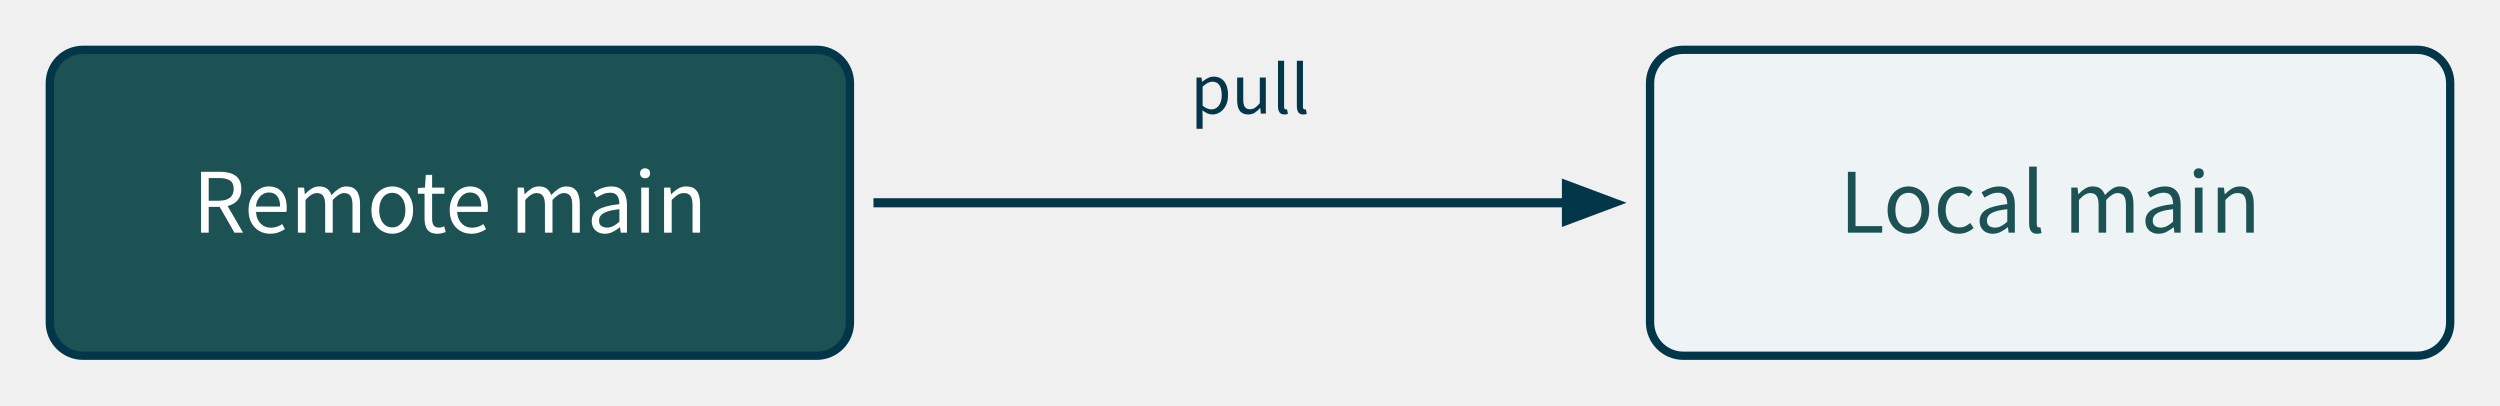
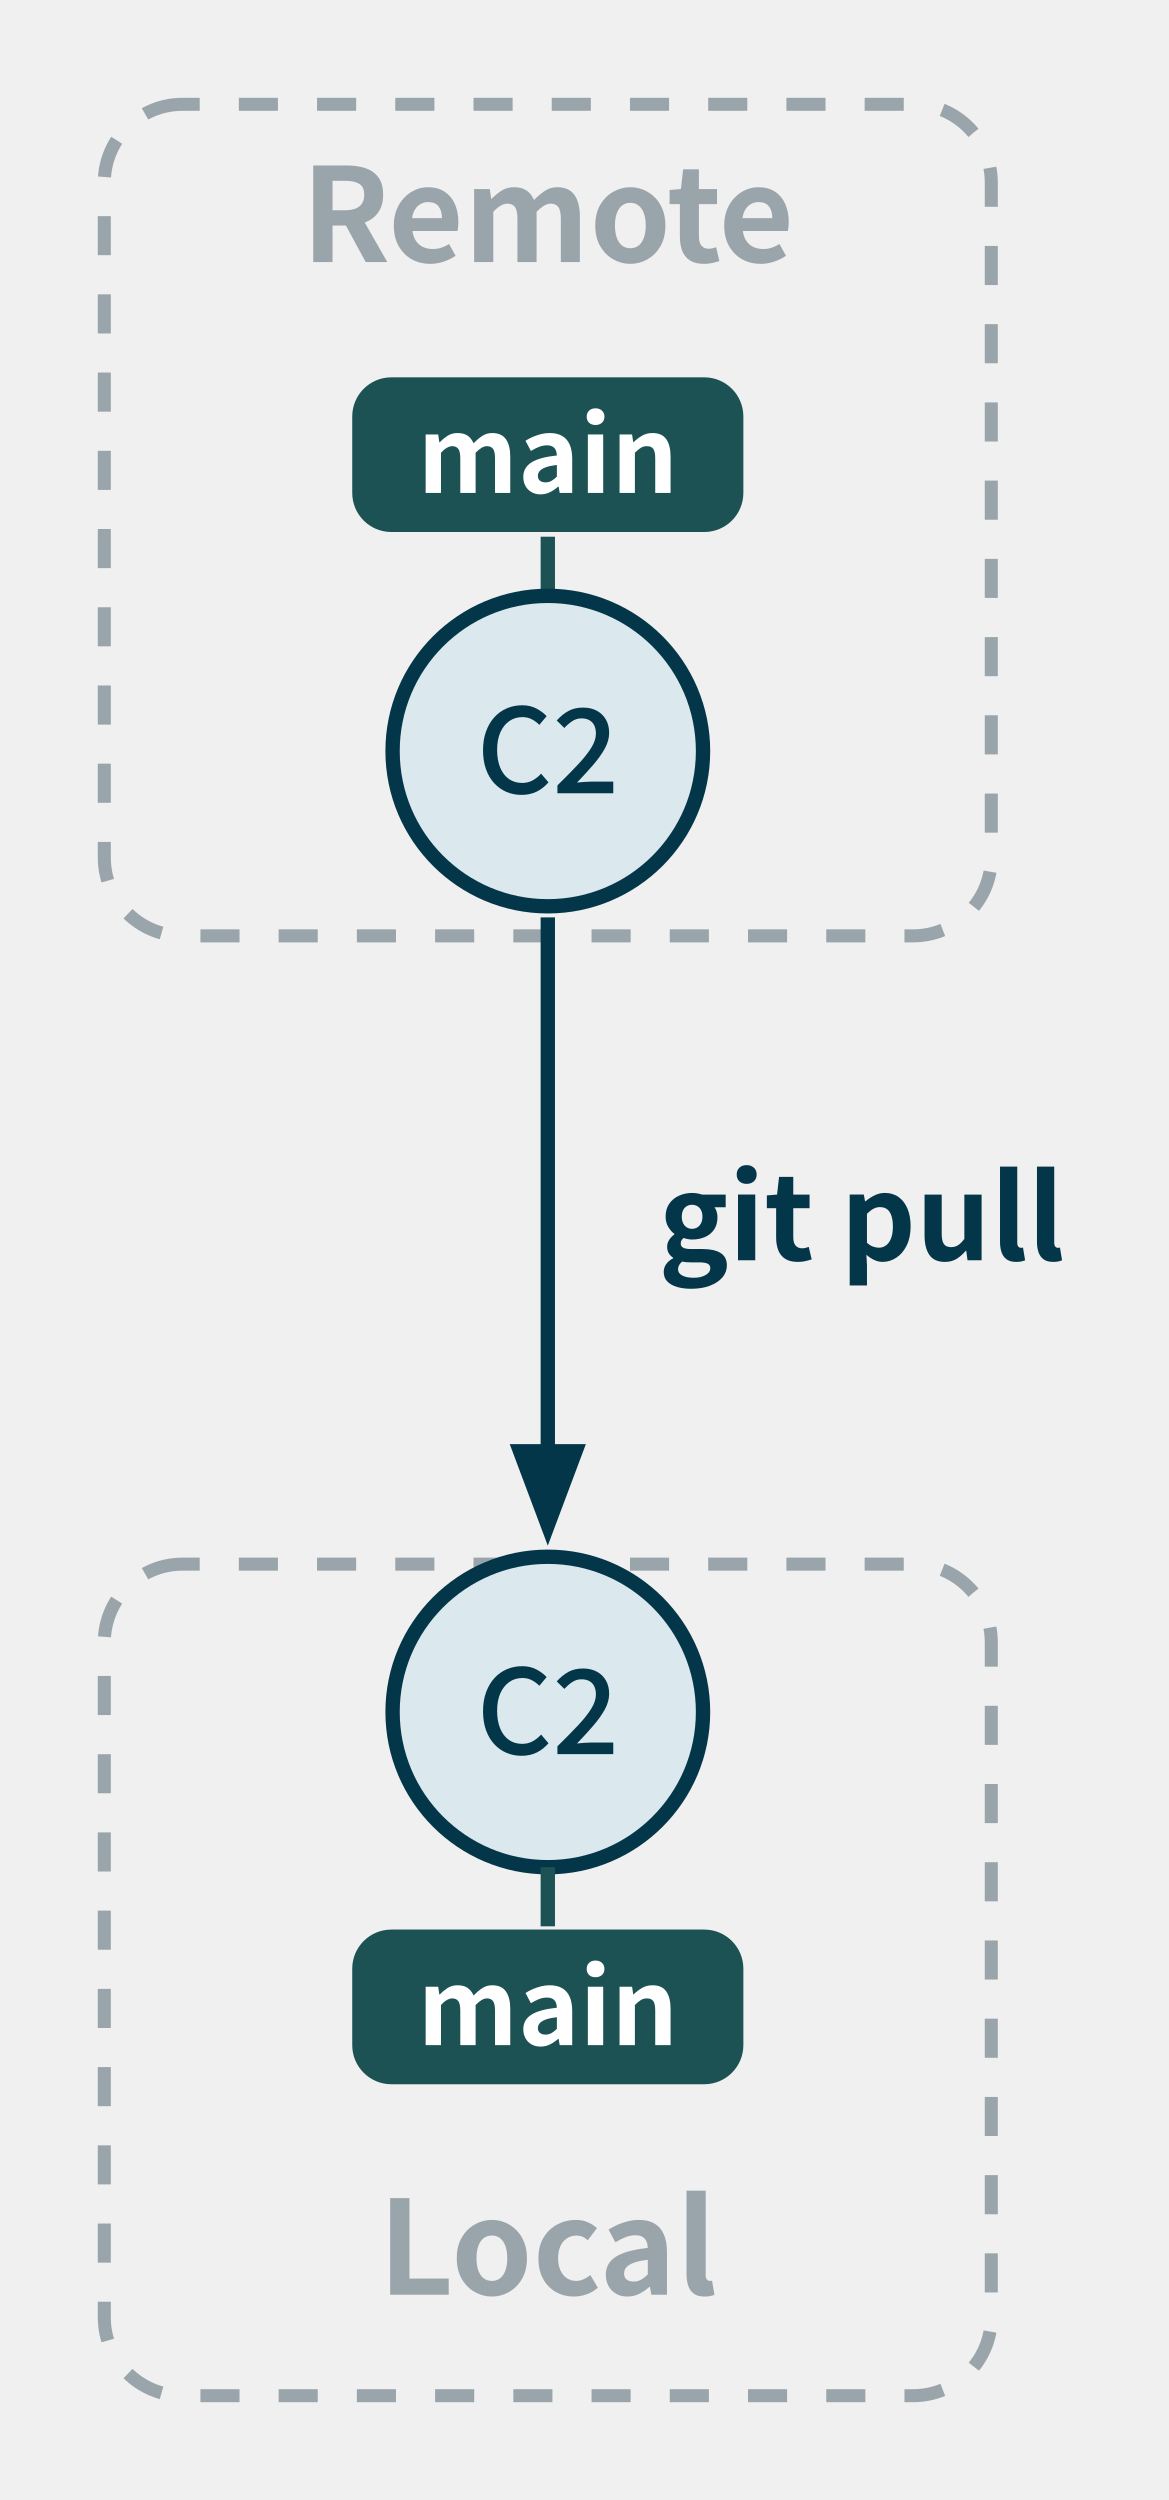
- <svg xmlns="http://www.w3.org/2000/svg" xmlns:xlink="http://www.w3.org/1999/xlink" class="typst-doc" viewBox="0 0 301.134 48.85" width="301.134pt" height="48.85pt">
+ <svg xmlns="http://www.w3.org/2000/svg" xmlns:xlink="http://www.w3.org/1999/xlink" class="typst-doc" viewBox="0 0 89.66 191.748" width="89.66pt" height="191.748pt">
  <g>
-     <g class="typst-group" transform="matrix(1 0 0 1 6 6)">
+     <g class="typst-group" transform="matrix(1 0 0 1 8 8)">
      <g>
-         <path class="typst-shape" fill="#1c5253" fill-rule="nonzero" stroke="#04364a" stroke-width="1" stroke-linecap="butt" stroke-linejoin="miter" stroke-miterlimit="4" d="M 0 0m 4 0 c -2.207 0 -4 1.793 -4 4 v 28.85 c 0 2.207 1.793 4 4 4 h 88.378 c 2.207 0 4 -1.793 4 -4 v -28.85 c 0 -2.207 -1.793 -4 -4 -4 h -88.378 Z " />
-         <path class="typst-shape" fill="none" transform="matrix(1 0 0 1 17.20898 14.6952)" d="M 0 0h 61.96 v 7.46 h -61.96 v -7.46 Z " />
+         <path class="typst-shape" fill="none" stroke="#9aa5ab" stroke-width="1" stroke-linecap="butt" stroke-linejoin="miter" stroke-miterlimit="4" stroke-dashoffset="0" stroke-dasharray="3 3" d="M 0 0m 6 0 c -3.311 0 -6 2.689 -6 6 v 51.78 c 0 3.311 2.689 6 6 6 h 56.031 c 3.311 0 6 -2.689 6 -6 v -51.78 c 0 -3.311 -2.689 -6 -6 -6 h -56.031 Z " />
+         <path class="typst-shape" fill="none" transform="matrix(1 0 0 1 15.11575 4.768937)" d="M 0 0h 37.8 v 7.47 h -37.8 v -7.47 Z " />
        <g class="typst-group">
          <g>
-             <g class="typst-group" transform="matrix(1 0 0 1 17.20898 14.6952)">
+             <g class="typst-group" transform="matrix(1 0 0 1 15.11575 4.768937)">
              <g>
                <g class="typst-text" transform="matrix(1 0 0 -1 0 7.33)">
-                   <use xlink:href="#g6B9ADB3F9966A6ADBCB8A081E1AFBE6F" x="0" y="0" fill="#ffffff" fill-rule="nonzero" />
-                   <use xlink:href="#g4A55211B581EA73EB1024B90FE68979A" x="6.21" y="0" fill="#ffffff" fill-rule="nonzero" />
-                   <use xlink:href="#g73B47D1DBAB0784B63FB6664DF3E5D3B" x="11.75" y="0" fill="#ffffff" fill-rule="nonzero" />
-                   <use xlink:href="#gA3F4A2690C00D1F4AD72FA5BB8F4E963" x="21.01" y="0" fill="#ffffff" fill-rule="nonzero" />
-                   <use xlink:href="#g45B024D99F593BF22141524CDEDA7FF8" x="26.85" y="0" fill="#ffffff" fill-rule="nonzero" />
-                   <use xlink:href="#g4A55211B581EA73EB1024B90FE68979A" x="30.44" y="0" fill="#ffffff" fill-rule="nonzero" />
-                   <use xlink:href="#g73B47D1DBAB0784B63FB6664DF3E5D3B" x="38.22" y="0" fill="#ffffff" fill-rule="nonzero" />
-                   <use xlink:href="#g12214B0696DFDCC8A5182ED1C36803D2" x="47.48" y="0" fill="#ffffff" fill-rule="nonzero" />
-                   <use xlink:href="#g7D22962B46E364F8C14E43751F5E70E2" x="53.11" y="0" fill="#ffffff" fill-rule="nonzero" />
-                   <use xlink:href="#g23EF776E52B984980C087DECD7CB89E1" x="55.86" y="0" fill="#ffffff" fill-rule="nonzero" />
+                   <use xlink:href="#g1844C29A48E739936C0A17A015D9ACFC" x="0" y="0" fill="#9aa5ab" fill-rule="nonzero" />
+                   <use xlink:href="#gF2AEB3B54EF8BF4D95334EDC7881914C" x="6.65" y="0" fill="#9aa5ab" fill-rule="nonzero" />
+                   <use xlink:href="#gA060F6716F5A860B0D1A10D70D6BFE7E" x="12.46" y="0" fill="#9aa5ab" fill-rule="nonzero" />
+                   <use xlink:href="#g94CE2D33F45C01B24381277F64D1FEE" x="22.1" y="0" fill="#9aa5ab" fill-rule="nonzero" />
+                   <use xlink:href="#gEB8770C1F09E8329A9821111CC457A00" x="28.03" y="0" fill="#9aa5ab" fill-rule="nonzero" />
+                   <use xlink:href="#gF2AEB3B54EF8BF4D95334EDC7881914C" x="31.99" y="0" fill="#9aa5ab" fill-rule="nonzero" />
                </g>
              </g>
            </g>
          </g>
        </g>
-         <path class="typst-shape" fill="#eef3f5" fill-rule="nonzero" stroke="#04364a" stroke-width="1" stroke-linecap="butt" stroke-linejoin="miter" stroke-miterlimit="4" transform="matrix(1 0 0 1 192.7559 0)" d="M 0 0m 4 0 c -2.207 0 -4 1.793 -4 4 v 28.85 c 0 2.207 1.793 4 4 4 h 88.378 c 2.207 0 4 -1.793 4 -4 v -28.85 c 0 -2.207 -1.793 -4 -4 -4 h -88.378 Z " />
-         <path class="typst-shape" fill="none" transform="matrix(1 0 0 1 215.5749 14.6952)" d="M 0 0h 50.74 v 7.46 h -50.74 v -7.46 Z " />
+         <path class="typst-shape" fill="none" stroke="#1c5253" stroke-width="1.1" stroke-linecap="butt" stroke-linejoin="miter" stroke-miterlimit="4" transform="matrix(1 0 0 1 34.01575 33.16535)" d="M 0 0m 0 4.535 v -4.535 " />
+         <path class="typst-shape" fill="none" transform="matrix(1 0 0 1 19.01575 20.94113)" d="M 0 0h 30 v 11.976 h -30 v -11.976 Z " />
        <g class="typst-group">
          <g>
-             <g class="typst-group" transform="matrix(1 0 0 1 215.5749 14.6952)">
+             <g class="typst-group" transform="matrix(1 0 0 1 19.01575 20.94113)">
              <g>
-                 <g class="typst-text" transform="matrix(1 0 0 -1 0 7.33)">
-                   <use xlink:href="#gAE21FBFAB067805669D51C1796E3DC15" x="0" y="0" fill="#1c5253" fill-rule="nonzero" />
-                   <use xlink:href="#gA3F4A2690C00D1F4AD72FA5BB8F4E963" x="5.27" y="0" fill="#1c5253" fill-rule="nonzero" />
-                   <use xlink:href="#g8ABAA57299B811378868B8A41B2CEFBD" x="11.33" y="0" fill="#1c5253" fill-rule="nonzero" />
-                   <use xlink:href="#g12214B0696DFDCC8A5182ED1C36803D2" x="16.29" y="0" fill="#1c5253" fill-rule="nonzero" />
-                   <use xlink:href="#g78D8DC7A3F325108BBD0C7F11065957B" x="21.92" y="0" fill="#1c5253" fill-rule="nonzero" />
-                   <use xlink:href="#g73B47D1DBAB0784B63FB6664DF3E5D3B" x="27" y="0" fill="#1c5253" fill-rule="nonzero" />
-                   <use xlink:href="#g12214B0696DFDCC8A5182ED1C36803D2" x="36.26" y="0" fill="#1c5253" fill-rule="nonzero" />
-                   <use xlink:href="#g7D22962B46E364F8C14E43751F5E70E2" x="41.89" y="0" fill="#1c5253" fill-rule="nonzero" />
-                   <use xlink:href="#g23EF776E52B984980C087DECD7CB89E1" x="44.64" y="0" fill="#1c5253" fill-rule="nonzero" />
+                 <g class="typst-group">
+                   <g>
+                     <path class="typst-shape" fill="#1c5253" fill-rule="nonzero" d="M 0 0m 0 3 c 0 -1.657 1.343 -3 3 -3 h 24 c 1.657 0 3 1.343 3 3 v 5.864 c 0 1.657 -1.343 3 -3 3 h -24 c -1.657 0 -3 -1.343 -3 -3 Z " />
+                     <g class="typst-text" transform="matrix(1 0 0 -1 5 8.864)">
+                       <use xlink:href="#g7262D785EEC1E4E65635E43A24BCDA6C" x="0" y="0" fill="#ffffff" fill-rule="nonzero" />
+                       <use xlink:href="#g7B7C922EBE2B03DDAA9FED30513B4C3C" x="7.712" y="0" fill="#ffffff" fill-rule="nonzero" />
+                       <use xlink:href="#gA2D7119786468C0042BED0BD0323253B" x="12.44" y="0" fill="#ffffff" fill-rule="nonzero" />
+                       <use xlink:href="#gCAA54E0B72EB81F41EF5B4F120242602" x="14.872" y="0" fill="#ffffff" fill-rule="nonzero" />
+                     </g>
+                   </g>
                </g>
              </g>
            </g>
          </g>
        </g>
-         <path class="typst-shape" fill="none" stroke="#04364a" stroke-width="1.1" stroke-linecap="butt" stroke-linejoin="miter" stroke-miterlimit="4" transform="matrix(1 0 0 1 99.2126 18.4252)" d="M 0 0h 83.473 " />
-         <path class="typst-shape" fill="#04364a" fill-rule="nonzero" stroke="#04364a" stroke-width="1.1" stroke-linecap="butt" stroke-linejoin="miter" stroke-miterlimit="4" transform="matrix(1 0 0 1 182.6856 16.29921)" d="M 0 0m 5.669 2.126 l -5.669 2.126 v -4.252 l 5.669 2.126 Z " />
-         <path class="typst-shape" fill="none" transform="matrix(1 0 0 1 137.3869 1.821291)" d="M 0 0h 14.36 v 7.696 h -14.36 v -7.696 Z " />
+         <path class="typst-shape" fill="#dbe9ee" fill-rule="nonzero" stroke="#04364a" stroke-width="1.1" stroke-linecap="butt" stroke-linejoin="miter" stroke-miterlimit="4" transform="matrix(1 0 0 1 22.11024 37.70079)" d="M 0 0m 11.906 0 c -6.569 0 -11.906 5.336 -11.906 11.906 c 0 6.569 5.336 11.906 11.906 11.906 c 6.569 0 11.906 -5.336 11.906 -11.906 c 0 -6.569 -5.336 -11.906 -11.906 -11.906 Z " />
+         <path class="typst-shape" fill="none" transform="matrix(1 0 0 1 28.54375 46.2448)" d="M 0 0h 10.944 v 6.723 h -10.944 v -6.723 Z " />
        <g class="typst-group">
          <g>
-             <g class="typst-group" transform="matrix(1 0 0 1 137.3869 1.821291)">
+             <g class="typst-group" transform="matrix(1 0 0 1 28.54375 46.2448)">
              <g>
-                 <g class="typst-text" transform="matrix(1 0 0 -1 0 5.864)">
-                   <use xlink:href="#gB24A5CBC52AE48ECA0EEF06B16AEF244" x="0" y="0" fill="#04364a" fill-rule="nonzero" />
-                   <use xlink:href="#g8AC1B49F49A7FA158602DD0A582EF222" x="4.96" y="0" fill="#04364a" fill-rule="nonzero" />
-                   <use xlink:href="#gDDBCF48F5649F0887E4592B385B8162A" x="9.816" y="0" fill="#04364a" fill-rule="nonzero" />
-                   <use xlink:href="#gDDBCF48F5649F0887E4592B385B8162A" x="12.088" y="0" fill="#04364a" fill-rule="nonzero" />
+                 <g class="typst-text" transform="matrix(1 0 0 -1 0 6.597)">
+                   <use xlink:href="#g604D6003E369CA92F12ADFF704854076" x="0" y="0" fill="#04364a" fill-rule="nonzero" />
+                   <use xlink:href="#gD3EDD8321B77A2FBEAB445976C93070E" x="5.814" y="0" fill="#04364a" fill-rule="nonzero" />
+                 </g>
+               </g>
+             </g>
+           </g>
+         </g>
+         <path class="typst-shape" fill="none" stroke="#04364a" stroke-width="1.1" stroke-linecap="butt" stroke-linejoin="miter" stroke-miterlimit="4" transform="matrix(1 0 0 1 34.01575 62.3622)" d="M 0 0v 40.953 " />
+         <path class="typst-shape" fill="#04364a" fill-rule="nonzero" stroke="#04364a" stroke-width="1.1" stroke-linecap="butt" stroke-linejoin="miter" stroke-miterlimit="4" transform="matrix(1 0 0 1 31.88976 103.3155)" d="M 0 0m 2.126 5.669 l -2.126 -5.669 h 4.252 l -2.126 5.669 Z " />
+         <path class="typst-shape" fill="none" transform="matrix(1 0 0 1 42.51969 82.06469)" d="M 0 0h 31.14 v 8.784 h -31.14 v -8.784 Z " />
+         <g class="typst-group">
+           <g>
+             <g class="typst-group" transform="matrix(1 0 0 1 42.51969 82.06469)">
+               <g>
+                 <g class="typst-text" transform="matrix(1 0 0 -1 0 6.597)">
+                   <use xlink:href="#g53D67806577D630BF3E7AC651C316702" x="0" y="0" fill="#04364a" fill-rule="nonzero" />
+                   <use xlink:href="#gC33DAAEBED3DD435FF535531763E77B3" x="5.373" y="0" fill="#04364a" fill-rule="nonzero" />
+                   <use xlink:href="#g29C730BDA0C53497357725BB178F1E0A" x="8.109" y="0" fill="#04364a" fill-rule="nonzero" />
+                   <use xlink:href="#g135D1DEE636BEB68AA16134730ACCB27" x="13.941" y="0" fill="#04364a" fill-rule="nonzero" />
+                   <use xlink:href="#g946830DEF610864FBC74FD2C8A8A87CA" x="19.737" y="0" fill="#04364a" fill-rule="nonzero" />
+                   <use xlink:href="#gE82A81CF17548AEE6793CF77BE2BDC91" x="25.47" y="0" fill="#04364a" fill-rule="nonzero" />
+                   <use xlink:href="#gE82A81CF17548AEE6793CF77BE2BDC91" x="28.305" y="0" fill="#04364a" fill-rule="nonzero" />
+                 </g>
+               </g>
+             </g>
+           </g>
+         </g>
+         <path class="typst-shape" fill="none" stroke="#9aa5ab" stroke-width="1" stroke-linecap="butt" stroke-linejoin="miter" stroke-miterlimit="4" stroke-dashoffset="0" stroke-dasharray="3 3" transform="matrix(1 0 0 1 0 111.9685)" d="M 0 0m 6 0 c -3.311 0 -6 2.689 -6 6 v 51.78 c 0 3.311 2.689 6 6 6 h 56.031 c 3.311 0 6 -2.689 6 -6 v -51.78 c 0 -3.311 -2.689 -6 -6 -6 h -56.031 Z " />
+         <path class="typst-shape" fill="#dbe9ee" fill-rule="nonzero" stroke="#04364a" stroke-width="1.1" stroke-linecap="butt" stroke-linejoin="miter" stroke-miterlimit="4" transform="matrix(1 0 0 1 22.11024 111.4016)" d="M 0 0m 11.906 0 c -6.569 0 -11.906 5.336 -11.906 11.906 c 0 6.569 5.336 11.906 11.906 11.906 c 6.569 0 11.906 -5.336 11.906 -11.906 c 0 -6.569 -5.336 -11.906 -11.906 -11.906 Z " />
+         <path class="typst-shape" fill="none" transform="matrix(1 0 0 1 28.54375 119.9456)" d="M 0 0h 10.944 v 6.723 h -10.944 v -6.723 Z " />
+         <g class="typst-group">
+           <g>
+             <g class="typst-group" transform="matrix(1 0 0 1 28.54375 119.9456)">
+               <g>
+                 <g class="typst-text" transform="matrix(1 0 0 -1 0 6.597)">
+                   <use xlink:href="#g604D6003E369CA92F12ADFF704854076" x="0" y="0" fill="#04364a" fill-rule="nonzero" />
+                   <use xlink:href="#gD3EDD8321B77A2FBEAB445976C93070E" x="5.814" y="0" fill="#04364a" fill-rule="nonzero" />
+                 </g>
+               </g>
+             </g>
+           </g>
+         </g>
+         <path class="typst-shape" fill="none" stroke="#1c5253" stroke-width="1.1" stroke-linecap="butt" stroke-linejoin="miter" stroke-miterlimit="4" transform="matrix(1 0 0 1 34.01575 135.2126)" d="M 0 0v 4.535 " />
+         <path class="typst-shape" fill="none" transform="matrix(1 0 0 1 19.01575 139.9963)" d="M 0 0h 30 v 11.976 h -30 v -11.976 Z " />
+         <g class="typst-group">
+           <g>
+             <g class="typst-group" transform="matrix(1 0 0 1 19.01575 139.9963)">
+               <g>
+                 <g class="typst-group">
+                   <g>
+                     <path class="typst-shape" fill="#1c5253" fill-rule="nonzero" d="M 0 0m 0 3 c 0 -1.657 1.343 -3 3 -3 h 24 c 1.657 0 3 1.343 3 3 v 5.864 c 0 1.657 -1.343 3 -3 3 h -24 c -1.657 0 -3 -1.343 -3 -3 Z " />
+                     <g class="typst-text" transform="matrix(1 0 0 -1 5 8.864)">
+                       <use xlink:href="#g7262D785EEC1E4E65635E43A24BCDA6C" x="0" y="0" fill="#ffffff" fill-rule="nonzero" />
+                       <use xlink:href="#g7B7C922EBE2B03DDAA9FED30513B4C3C" x="7.712" y="0" fill="#ffffff" fill-rule="nonzero" />
+                       <use xlink:href="#gA2D7119786468C0042BED0BD0323253B" x="12.44" y="0" fill="#ffffff" fill-rule="nonzero" />
+                       <use xlink:href="#gCAA54E0B72EB81F41EF5B4F120242602" x="14.872" y="0" fill="#ffffff" fill-rule="nonzero" />
+                     </g>
+                   </g>
+                 </g>
+               </g>
+             </g>
+           </g>
+         </g>
+         <path class="typst-shape" fill="none" transform="matrix(1 0 0 1 21.01575 160.6744)" d="M 0 0h 26 v 7.47 h -26 v -7.47 Z " />
+         <g class="typst-group">
+           <g>
+             <g class="typst-group" transform="matrix(1 0 0 1 21.01575 160.6744)">
+               <g>
+                 <g class="typst-text" transform="matrix(1 0 0 -1 0 7.33)">
+                   <use xlink:href="#g5A355F39ADABB167846F0D8E9243EE7E" x="0" y="0" fill="#9aa5ab" fill-rule="nonzero" />
+                   <use xlink:href="#g94CE2D33F45C01B24381277F64D1FEE" x="5.58" y="0" fill="#9aa5ab" fill-rule="nonzero" />
+                   <use xlink:href="#g27DFAB23EDFB85C33FF5C992108243F1" x="11.84" y="0" fill="#9aa5ab" fill-rule="nonzero" />
+                   <use xlink:href="#g725A78258FFDDAACF34D2ED69D60226C" x="16.94" y="0" fill="#9aa5ab" fill-rule="nonzero" />
+                   <use xlink:href="#g7E541A0C2A0F8AE26C5869B3D306A640" x="22.85" y="0" fill="#9aa5ab" fill-rule="nonzero" />
                </g>
              </g>
            </g>
          </g>
        </g>
      </g>
    </g>
  </g>
  <defs id="glyph">
-     <symbol id="g6B9ADB3F9966A6ADBCB8A081E1AFBE6F" overflow="visible">
-       <path d="M 0 0m 1.01 0 v 7.33 h 2.29 q 0.75 0 1.325 -0.195 q 0.575 -0.195 0.905 -0.645 q 0.33 -0.45 0.33 -1.21 q 0 -0.73 -0.33 -1.215 q -0.33 -0.485 -0.905 -0.72 q -0.575 -0.235 -1.325 -0.235 h -1.37 v -3.11 h -0.92 Z m 0.92 3.85 h 1.23 q 0.86 0 1.32 0.355 q 0.46 0.355 0.46 1.075 q 0 0.72 -0.46 1.01 q -0.46 0.29 -1.32 0.29 h -1.23 v -2.73 Z m 3.1 -3.85 l -1.92 3.35 l 0.73 0.49 l 2.23 -3.84 h -1.04 Z " />
+     <symbol id="g1844C29A48E739936C0A17A015D9ACFC" overflow="visible">
+       <path d="M 0 0m 0.91 0 v 7.41 h 2.57 q 0.79 0 1.42 -0.205 q 0.63 -0.205 1 -0.7 q 0.37 -0.495 0.37 -1.345 q 0 -0.82 -0.37 -1.345 q -0.37 -0.525 -1 -0.77 q -0.63 -0.245 -1.42 -0.245 h -1.09 v -2.8 h -1.48 Z m 1.48 3.97 h 0.96 q 0.72 0 1.095 0.3 q 0.375 0.3 0.375 0.89 q 0 0.6 -0.375 0.835 q -0.375 0.235 -1.095 0.235 h -0.96 v -2.26 Z m 2.54 -3.97 l -1.72 3.18 l 1.04 0.92 l 2.34 -4.1 h -1.66 Z " />
    </symbol>
-     <symbol id="g4A55211B581EA73EB1024B90FE68979A" overflow="visible">
-       <path d="M 0 0m 3.12 -0.13 q -0.73 0 -1.32 0.34 q -0.59 0.34 -0.935 0.975 q -0.345 0.635 -0.345 1.525 q 0 0.67 0.2 1.195 q 0.2 0.525 0.545 0.9 q 0.345 0.375 0.785 0.57 q 0.44 0.195 0.9 0.195 q 0.7 0 1.18 -0.31 q 0.48 -0.31 0.735 -0.885 q 0.255 -0.575 0.255 -1.355 q 0 -0.15 -0.01 -0.28 q -0.01 -0.13 -0.03 -0.24 h -3.66 q 0.03 -0.58 0.265 -1.005 q 0.235 -0.425 0.625 -0.66 q 0.39 -0.235 0.91 -0.235 q 0.4 0 0.725 0.115 q 0.325 0.115 0.635 0.315 l 0.32 -0.61 q -0.35 -0.23 -0.79 -0.39 q -0.44 -0.16 -0.99 -0.16 Z m -1.71 3.28 h 2.91 q 0 0.82 -0.355 1.255 q -0.355 0.435 -0.995 0.435 q -0.38 0 -0.715 -0.2 q -0.335 -0.2 -0.56 -0.57 q -0.225 -0.37 -0.285 -0.92 Z " />
+     <symbol id="gF2AEB3B54EF8BF4D95334EDC7881914C" overflow="visible">
+       <path d="M 0 0m 3.23 -0.14 q -0.78 0 -1.41 0.35 q -0.63 0.35 -1.005 1.01 q -0.375 0.66 -0.375 1.58 q 0 0.68 0.215 1.22 q 0.215 0.54 0.59 0.925 q 0.375 0.385 0.84 0.59 q 0.465 0.205 0.965 0.205 q 0.77 0 1.29 -0.345 q 0.52 -0.345 0.785 -0.95 q 0.265 -0.605 0.265 -1.385 q 0 -0.2 -0.02 -0.385 q -0.02 -0.185 -0.05 -0.295 h -3.45 q 0.06 -0.45 0.27 -0.76 q 0.21 -0.31 0.54 -0.465 q 0.33 -0.155 0.75 -0.155 q 0.34 0 0.64 0.095 q 0.3 0.095 0.61 0.285 l 0.5 -0.9 q -0.41 -0.28 -0.92 -0.45 q -0.51 -0.17 -1.03 -0.17 Z m -1.39 3.51 h 2.29 q 0 0.56 -0.255 0.895 q -0.255 0.335 -0.805 0.335 q -0.29 0 -0.55 -0.135 q -0.26 -0.135 -0.44 -0.41 q -0.18 -0.275 -0.24 -0.685 Z " />
    </symbol>
-     <symbol id="g73B47D1DBAB0784B63FB6664DF3E5D3B" overflow="visible">
-       <path d="M 0 0m 0.92 0 v 5.43 h 0.75 l 0.09 -0.79 h 0.02 q 0.36 0.39 0.785 0.66 q 0.425 0.27 0.905 0.27 q 0.63 0 0.98 -0.28 q 0.35 -0.28 0.52 -0.76 q 0.43 0.46 0.865 0.75 q 0.435 0.29 0.935 0.29 q 0.83 0 1.235 -0.545 q 0.405 -0.545 0.405 -1.585 v -3.44 h -0.91 v 3.32 q 0 0.77 -0.245 1.11 q -0.245 0.34 -0.765 0.34 q -0.31 0 -0.645 -0.205 q -0.335 -0.205 -0.725 -0.625 v -3.94 h -0.91 v 3.32 q 0 0.77 -0.245 1.11 q -0.245 0.34 -0.765 0.34 q -0.31 0 -0.65 -0.205 q -0.34 -0.205 -0.71 -0.625 v -3.94 h -0.92 Z " />
+     <symbol id="gA060F6716F5A860B0D1A10D70D6BFE7E" overflow="visible">
+       <path d="M 0 0m 0.79 0 v 5.6 h 1.2 l 0.11 -0.75 h 0.03 q 0.35 0.36 0.76 0.625 q 0.41 0.265 0.96 0.265 q 0.6 0 0.965 -0.255 q 0.365 -0.255 0.565 -0.725 q 0.4 0.41 0.825 0.695 q 0.425 0.285 0.965 0.285 q 0.9 0 1.315 -0.595 q 0.415 -0.595 0.415 -1.655 v -3.49 h -1.46 v 3.31 q 0 0.65 -0.19 0.91 q -0.19 0.26 -0.59 0.26 q -0.24 0 -0.505 -0.155 q -0.265 -0.155 -0.575 -0.475 v -3.85 h -1.47 v 3.31 q 0 0.65 -0.19 0.91 q -0.19 0.26 -0.59 0.26 q -0.23 0 -0.505 -0.155 q -0.275 -0.155 -0.565 -0.475 v -3.85 h -1.47 Z " />
    </symbol>
-     <symbol id="gA3F4A2690C00D1F4AD72FA5BB8F4E963" overflow="visible">
-       <path d="M 0 0m 3.03 -0.13 q -0.66 0 -1.24 0.335 q -0.58 0.335 -0.925 0.97 q -0.345 0.635 -0.345 1.535 q 0 0.91 0.345 1.545 q 0.345 0.635 0.925 0.975 q 0.58 0.34 1.24 0.34 q 0.5 0 0.955 -0.19 q 0.455 -0.19 0.805 -0.56 q 0.35 -0.37 0.55 -0.9 q 0.2 -0.53 0.2 -1.21 q 0 -0.9 -0.35 -1.535 q -0.35 -0.635 -0.92 -0.97 q -0.57 -0.335 -1.24 -0.335 Z m 0 0.76 q 0.47 0 0.825 0.26 q 0.355 0.26 0.555 0.73 q 0.2 0.47 0.2 1.09 q 0 0.63 -0.2 1.1 q -0.2 0.47 -0.555 0.73 q -0.355 0.26 -0.825 0.26 q -0.47 0 -0.825 -0.26 q -0.355 -0.26 -0.55 -0.73 q -0.195 -0.47 -0.195 -1.1 q 0 -0.62 0.195 -1.09 q 0.195 -0.47 0.55 -0.73 q 0.355 -0.26 0.825 -0.26 Z " />
+     <symbol id="g94CE2D33F45C01B24381277F64D1FEE" overflow="visible">
+       <path d="M 0 0m 3.13 -0.14 q -0.7 0 -1.315 0.35 q -0.615 0.35 -0.995 1.005 q -0.38 0.655 -0.38 1.585 q 0 0.93 0.38 1.585 q 0.38 0.655 0.995 1.005 q 0.615 0.35 1.315 0.35 q 0.53 0 1.01 -0.2 q 0.48 -0.2 0.86 -0.575 q 0.38 -0.375 0.6 -0.92 q 0.22 -0.545 0.22 -1.245 q 0 -0.93 -0.38 -1.585 q -0.38 -0.655 -0.995 -1.005 q -0.615 -0.35 -1.315 -0.35 Z m 0 1.2 q 0.38 0 0.645 0.215 q 0.265 0.215 0.4 0.605 q 0.135 0.39 0.135 0.92 q 0 0.53 -0.135 0.92 q -0.135 0.39 -0.4 0.605 q -0.265 0.215 -0.645 0.215 q -0.38 0 -0.645 -0.215 q -0.265 -0.215 -0.4 -0.605 q -0.135 -0.39 -0.135 -0.92 q 0 -0.53 0.135 -0.92 q 0.135 -0.39 0.4 -0.605 q 0.265 -0.215 0.645 -0.215 Z " />
    </symbol>
-     <symbol id="g45B024D99F593BF22141524CDEDA7FF8" overflow="visible">
-       <path d="M 0 0m 2.62 -0.13 q -0.57 0 -0.91 0.225 q -0.34 0.225 -0.485 0.635 q -0.145 0.41 -0.145 0.95 v 3.01 h -0.81 v 0.69 l 0.86 0.05 l 0.1 1.53 h 0.76 v -1.53 h 1.48 v -0.74 h -1.48 v -3.04 q 0 -0.49 0.185 -0.765 q 0.185 -0.275 0.655 -0.275 q 0.15 0 0.32 0.045 q 0.17 0.045 0.3 0.105 l 0.18 -0.69 q -0.23 -0.08 -0.49 -0.14 q -0.26 -0.06 -0.52 -0.06 Z " />
+     <symbol id="gEB8770C1F09E8329A9821111CC457A00" overflow="visible">
+       <path d="M 0 0m 2.84 -0.14 q -0.66 0 -1.07 0.265 q -0.41 0.265 -0.59 0.735 q -0.18 0.47 -0.18 1.09 v 2.49 h -0.79 v 1.09 l 0.87 0.07 l 0.17 1.51 h 1.21 v -1.51 h 1.39 v -1.16 h -1.39 v -2.48 q 0 -0.48 0.2 -0.71 q 0.2 -0.23 0.57 -0.23 q 0.14 0 0.29 0.04 q 0.15 0.04 0.26 0.08 l 0.25 -1.07 q -0.23 -0.07 -0.525 -0.14 q -0.295 -0.07 -0.665 -0.07 Z " />
    </symbol>
-     <symbol id="g12214B0696DFDCC8A5182ED1C36803D2" overflow="visible">
-       <path d="M 0 0m 2.17 -0.13 q -0.45 0 -0.81 0.18 q -0.36 0.18 -0.565 0.525 q -0.205 0.345 -0.205 0.835 q 0 0.89 0.795 1.365 q 0.795 0.475 2.535 0.665 q 0 0.35 -0.095 0.665 q -0.095 0.315 -0.335 0.51 q -0.24 0.195 -0.69 0.195 q -0.47 0 -0.885 -0.185 q -0.415 -0.185 -0.745 -0.395 l -0.35 0.63 q 0.25 0.16 0.58 0.325 q 0.33 0.165 0.72 0.275 q 0.39 0.11 0.83 0.11 q 0.66 0 1.075 -0.28 q 0.415 -0.28 0.61 -0.775 q 0.195 -0.495 0.195 -1.175 v -3.34 h -0.75 l -0.08 0.65 h -0.03 q -0.38 -0.32 -0.835 -0.55 q -0.455 -0.23 -0.965 -0.23 Z m 0.26 0.74 q 0.39 0 0.745 0.18 q 0.355 0.18 0.745 0.53 v 1.51 q -0.91 -0.1 -1.45 -0.285 q -0.54 -0.185 -0.77 -0.45 q -0.23 -0.265 -0.23 -0.625 q 0 -0.47 0.28 -0.665 q 0.28 -0.195 0.68 -0.195 Z " />
+     <symbol id="g7262D785EEC1E4E65635E43A24BCDA6C" overflow="visible">
+       <path d="M 0 0m 0.632 0 v 4.48 h 0.96 l 0.088 -0.6 h 0.024 q 0.28 0.288 0.608 0.5 q 0.328 0.212 0.768 0.212 q 0.48 0 0.772 -0.204 q 0.292 -0.204 0.452 -0.58 q 0.32 0.328 0.66 0.556 q 0.34 0.228 0.772 0.228 q 0.72 0 1.052 -0.476 q 0.332 -0.476 0.332 -1.324 v -2.792 h -1.168 v 2.648 q 0 0.52 -0.152 0.728 q -0.152 0.208 -0.472 0.208 q -0.192 0 -0.404 -0.124 q -0.212 -0.124 -0.46 -0.38 v -3.08 h -1.176 v 2.648 q 0 0.52 -0.152 0.728 q -0.152 0.208 -0.472 0.208 q -0.184 0 -0.404 -0.124 q -0.22 -0.124 -0.452 -0.38 v -3.08 h -1.176 Z " />
    </symbol>
-     <symbol id="g7D22962B46E364F8C14E43751F5E70E2" overflow="visible">
-       <path d="M 0 0m 0.92 0 v 5.43 h 0.92 v -5.43 h -0.92 Z m 0.46 6.55 q -0.27 0 -0.435 0.165 q -0.165 0.165 -0.165 0.445 q 0 0.27 0.165 0.43 q 0.165 0.16 0.435 0.16 q 0.27 0 0.44 -0.16 q 0.17 -0.16 0.17 -0.43 q 0 -0.28 -0.17 -0.445 q -0.17 -0.165 -0.44 -0.165 Z " />
+     <symbol id="g7B7C922EBE2B03DDAA9FED30513B4C3C" overflow="visible">
+       <path d="M 0 0m 1.728 -0.112 q -0.392 0 -0.692 0.172 q -0.3 0.172 -0.464 0.476 q -0.164 0.304 -0.164 0.688 q 0 0.712 0.616 1.108 q 0.616 0.396 1.96 0.54 q -0.008 0.224 -0.08 0.396 q -0.072 0.172 -0.236 0.276 q -0.164 0.104 -0.444 0.104 q -0.312 0 -0.616 -0.12 q -0.304 -0.12 -0.616 -0.312 l -0.416 0.784 q 0.264 0.168 0.56 0.296 q 0.296 0.128 0.624 0.212 q 0.328 0.084 0.68 0.084 q 0.568 0 0.952 -0.224 q 0.384 -0.224 0.576 -0.664 q 0.192 -0.44 0.192 -1.088 v -2.616 h -0.96 l -0.08 0.48 h -0.04 q -0.288 -0.256 -0.624 -0.424 q -0.336 -0.168 -0.728 -0.168 Z m 0.392 0.92 q 0.248 0 0.452 0.116 q 0.204 0.116 0.412 0.324 v 0.896 q -0.544 -0.064 -0.864 -0.184 q -0.32 -0.12 -0.456 -0.284 q -0.136 -0.164 -0.136 -0.364 q 0 -0.264 0.164 -0.384 q 0.164 -0.12 0.428 -0.12 Z " />
    </symbol>
-     <symbol id="g23EF776E52B984980C087DECD7CB89E1" overflow="visible">
-       <path d="M 0 0m 0.92 0 v 5.43 h 0.75 l 0.09 -0.79 h 0.02 q 0.39 0.39 0.825 0.66 q 0.435 0.27 0.995 0.27 q 0.86 0 1.26 -0.545 q 0.4 -0.545 0.4 -1.585 v -3.44 h -0.91 v 3.32 q 0 0.77 -0.245 1.11 q -0.245 0.34 -0.785 0.34 q -0.42 0 -0.75 -0.21 q -0.33 -0.21 -0.73 -0.62 v -3.94 h -0.92 Z " />
+     <symbol id="gA2D7119786468C0042BED0BD0323253B" overflow="visible">
+       <path d="M 0 0m 0.632 0 v 4.48 h 1.176 v -4.48 h -1.176 Z m 0.592 5.208 q -0.312 0 -0.496 0.172 q -0.184 0.172 -0.184 0.468 q 0 0.288 0.184 0.464 q 0.184 0.176 0.496 0.176 q 0.296 0 0.488 -0.176 q 0.192 -0.176 0.192 -0.464 q 0 -0.296 -0.192 -0.468 q -0.192 -0.172 -0.488 -0.172 Z " />
    </symbol>
-     <symbol id="gAE21FBFAB067805669D51C1796E3DC15" overflow="visible">
-       <path d="M 0 0m 1.01 0 v 7.33 h 0.92 v -6.54 h 3.21 v -0.79 h -4.13 Z " />
+     <symbol id="gCAA54E0B72EB81F41EF5B4F120242602" overflow="visible">
+       <path d="M 0 0m 0.632 0 v 4.48 h 0.96 l 0.088 -0.592 h 0.024 q 0.296 0.288 0.648 0.496 q 0.352 0.208 0.808 0.208 q 0.728 0 1.056 -0.476 q 0.328 -0.476 0.328 -1.324 v -2.792 h -1.176 v 2.648 q 0 0.52 -0.148 0.728 q -0.148 0.208 -0.484 0.208 q -0.272 0 -0.476 -0.128 q -0.204 -0.128 -0.452 -0.376 v -3.08 h -1.176 Z " />
    </symbol>
-     <symbol id="g8ABAA57299B811378868B8A41B2CEFBD" overflow="visible">
-       <path d="M 0 0m 3.06 -0.13 q -0.72 0 -1.295 0.335 q -0.575 0.335 -0.91 0.97 q -0.335 0.635 -0.335 1.535 q 0 0.91 0.36 1.545 q 0.36 0.635 0.96 0.975 q 0.6 0.34 1.29 0.34 q 0.53 0 0.915 -0.19 q 0.385 -0.19 0.665 -0.45 l -0.46 -0.6 q -0.23 0.21 -0.495 0.34 q -0.265 0.13 -0.585 0.13 q -0.49 0 -0.88 -0.26 q -0.39 -0.26 -0.61 -0.73 q -0.22 -0.47 -0.22 -1.1 q 0 -0.62 0.215 -1.09 q 0.215 -0.47 0.59 -0.73 q 0.375 -0.26 0.875 -0.26 q 0.38 0 0.7 0.155 q 0.32 0.155 0.58 0.385 l 0.4 -0.62 q -0.37 -0.32 -0.82 -0.5 q -0.45 -0.18 -0.94 -0.18 Z " />
+     <symbol id="g604D6003E369CA92F12ADFF704854076" overflow="visible">
+       <path d="M 0 0m 3.456 -0.126 q -0.621 0 -1.156 0.229 q -0.536 0.229 -0.941 0.67 q -0.405 0.441 -0.63 1.075 q -0.225 0.634 -0.225 1.454 q 0 0.81 0.234 1.449 q 0.234 0.639 0.639 1.084 q 0.405 0.445 0.954 0.68 q 0.549 0.234 1.179 0.234 q 0.612 0 1.089 -0.252 q 0.477 -0.252 0.783 -0.585 l -0.558 -0.666 q -0.261 0.261 -0.581 0.428 q -0.319 0.166 -0.715 0.166 q -0.576 0 -1.012 -0.306 q -0.436 -0.306 -0.684 -0.864 q -0.248 -0.558 -0.248 -1.341 q 0 -0.783 0.234 -1.355 q 0.234 -0.571 0.666 -0.877 q 0.432 -0.306 1.017 -0.306 q 0.45 0 0.806 0.194 q 0.355 0.193 0.652 0.517 l 0.567 -0.666 q -0.405 -0.468 -0.913 -0.715 q -0.509 -0.247 -1.156 -0.247 Z " />
    </symbol>
-     <symbol id="g78D8DC7A3F325108BBD0C7F11065957B" overflow="visible">
-       <path d="M 0 0m 1.88 -0.13 q -0.34 0 -0.55 0.14 q -0.21 0.14 -0.31 0.415 q -0.1 0.275 -0.1 0.655 v 6.88 h 0.92 v -6.94 q 0 -0.21 0.075 -0.3 q 0.075 -0.09 0.175 -0.09 q 0.04 0 0.08 0.005 q 0.04 0.005 0.11 0.015 l 0.13 -0.7 q -0.1 -0.03 -0.22 -0.055 q -0.12 -0.025 -0.31 -0.025 Z " />
+     <symbol id="gD3EDD8321B77A2FBEAB445976C93070E" overflow="visible">
+       <path d="M 0 0m 0.396 0 v 0.603 q 0.927 0.909 1.589 1.615 q 0.661 0.707 1.012 1.278 q 0.351 0.572 0.351 1.076 q 0 0.36 -0.122 0.621 q -0.122 0.261 -0.369 0.405 q -0.247 0.144 -0.625 0.144 q -0.387 0 -0.711 -0.22 q -0.324 -0.22 -0.594 -0.517 l -0.585 0.576 q 0.423 0.468 0.895 0.729 q 0.472 0.261 1.129 0.261 q 0.603 0 1.053 -0.243 q 0.45 -0.243 0.698 -0.68 q 0.247 -0.436 0.247 -1.021 q 0 -0.585 -0.328 -1.188 q -0.329 -0.603 -0.887 -1.251 q -0.558 -0.648 -1.251 -1.368 q 0.261 0.027 0.553 0.049 q 0.293 0.023 0.536 0.023 h 1.692 v -0.891 h -4.284 Z " />
    </symbol>
-     <symbol id="gB24A5CBC52AE48ECA0EEF06B16AEF244" overflow="visible">
-       <path d="M 0 0m 0.736 -1.832 v 6.176 h 0.6 l 0.072 -0.504 h 0.016 q 0.296 0.248 0.652 0.432 q 0.356 0.184 0.732 0.184 q 0.56 0 0.948 -0.276 q 0.388 -0.276 0.584 -0.772 q 0.196 -0.496 0.196 -1.168 q 0 -0.744 -0.268 -1.268 q -0.268 -0.524 -0.696 -0.8 q -0.428 -0.276 -0.924 -0.276 q -0.296 0 -0.6 0.132 q -0.304 0.132 -0.6 0.372 l 0.024 -0.76 v -1.472 h -0.736 Z m 1.792 2.344 q 0.36 0 0.644 0.204 q 0.284 0.204 0.444 0.592 q 0.16 0.388 0.16 0.924 q 0 0.48 -0.116 0.844 q -0.116 0.364 -0.364 0.564 q -0.248 0.2 -0.672 0.2 q -0.272 0 -0.556 -0.152 q -0.284 -0.152 -0.596 -0.44 v -2.288 q 0.288 -0.248 0.568 -0.348 q 0.28 -0.1 0.488 -0.1 Z " />
+     <symbol id="g53D67806577D630BF3E7AC651C316702" overflow="visible">
+       <path d="M 0 0m 2.484 -2.187 q -0.594 0 -1.071 0.139 q -0.477 0.14 -0.751 0.423 q -0.274 0.283 -0.274 0.733 q 0 0.315 0.18 0.585 q 0.18 0.27 0.54 0.459 v 0.045 q -0.198 0.126 -0.329 0.333 q -0.13 0.207 -0.13 0.522 q 0 0.279 0.166 0.526 q 0.166 0.247 0.392 0.409 v 0.036 q -0.261 0.189 -0.468 0.531 q -0.207 0.342 -0.207 0.792 q 0 0.594 0.284 0.999 q 0.283 0.405 0.751 0.612 q 0.468 0.207 0.99 0.207 q 0.225 0 0.418 -0.036 q 0.193 -0.036 0.355 -0.09 h 1.809 v -0.972 h -0.855 q 0.099 -0.135 0.162 -0.333 q 0.063 -0.198 0.063 -0.432 q 0 -0.567 -0.261 -0.95 q -0.261 -0.382 -0.702 -0.571 q -0.441 -0.189 -0.99 -0.189 q -0.135 0 -0.306 0.031 q -0.171 0.031 -0.342 0.086 q -0.099 -0.09 -0.157 -0.184 q -0.059 -0.094 -0.059 -0.257 q 0 -0.189 0.176 -0.297 q 0.176 -0.108 0.617 -0.108 h 0.864 q 0.909 0 1.395 -0.301 q 0.486 -0.302 0.486 -0.958 q 0 -0.513 -0.337 -0.913 q -0.338 -0.4 -0.954 -0.639 q -0.616 -0.238 -1.453 -0.238 Z m 0.072 4.599 q 0.225 0 0.405 0.108 q 0.18 0.108 0.288 0.319 q 0.108 0.211 0.108 0.508 q 0 0.297 -0.108 0.5 q -0.108 0.202 -0.288 0.306 q -0.18 0.104 -0.405 0.104 q -0.216 0 -0.396 -0.104 q -0.18 -0.103 -0.283 -0.306 q -0.104 -0.203 -0.104 -0.5 q 0 -0.297 0.104 -0.508 q 0.104 -0.212 0.283 -0.319 q 0.18 -0.108 0.396 -0.108 Z m 0.126 -3.753 q 0.387 0 0.671 0.099 q 0.283 0.099 0.445 0.261 q 0.162 0.162 0.162 0.36 q 0 0.27 -0.216 0.365 q -0.216 0.094 -0.621 0.094 h -0.621 q -0.225 0 -0.387 0.014 q -0.162 0.014 -0.306 0.05 q -0.171 -0.135 -0.247 -0.284 q -0.077 -0.148 -0.077 -0.31 q 0 -0.306 0.324 -0.477 q 0.324 -0.171 0.873 -0.171 Z " />
    </symbol>
-     <symbol id="g8AC1B49F49A7FA158602DD0A582EF222" overflow="visible">
-       <path d="M 0 0m 2.008 -0.104 q -0.688 0 -1.012 0.432 q -0.324 0.432 -0.324 1.264 v 2.752 h 0.736 v -2.664 q 0 -0.6 0.192 -0.876 q 0.192 -0.276 0.624 -0.276 q 0.336 0 0.6 0.176 q 0.264 0.176 0.576 0.56 v 3.08 h 0.728 v -4.344 h -0.608 l -0.056 0.68 h -0.024 q -0.304 -0.352 -0.644 -0.568 q -0.34 -0.216 -0.788 -0.216 Z " />
+     <symbol id="gC33DAAEBED3DD435FF535531763E77B3" overflow="visible">
+       <path d="M 0 0m 0.711 0 v 5.04 h 1.323 v -5.04 h -1.323 Z m 0.666 5.859 q -0.351 0 -0.558 0.194 q -0.207 0.194 -0.207 0.526 q 0 0.324 0.207 0.522 q 0.207 0.198 0.558 0.198 q 0.333 0 0.549 -0.198 q 0.216 -0.198 0.216 -0.522 q 0 -0.333 -0.216 -0.526 q -0.216 -0.194 -0.549 -0.194 Z " />
    </symbol>
-     <symbol id="gDDBCF48F5649F0887E4592B385B8162A" overflow="visible">
-       <path d="M 0 0m 1.504 -0.104 q -0.272 0 -0.44 0.112 q -0.168 0.112 -0.248 0.332 q -0.08 0.22 -0.08 0.524 v 5.504 h 0.736 v -5.552 q 0 -0.168 0.06 -0.24 q 0.06 -0.072 0.14 -0.072 q 0.032 0 0.064 0.004 q 0.032 0.004 0.088 0.012 l 0.104 -0.56 q -0.08 -0.024 -0.176 -0.044 q -0.096 -0.02 -0.248 -0.02 Z " />
+     <symbol id="g29C730BDA0C53497357725BB178F1E0A" overflow="visible">
+       <path d="M 0 0m 2.556 -0.126 q -0.594 0 -0.963 0.238 q -0.369 0.238 -0.531 0.661 q -0.162 0.423 -0.162 0.981 v 2.241 h -0.711 v 0.981 l 0.783 0.063 l 0.153 1.359 h 1.089 v -1.359 h 1.251 v -1.044 h -1.251 v -2.232 q 0 -0.432 0.18 -0.639 q 0.18 -0.207 0.513 -0.207 q 0.126 0 0.261 0.036 q 0.135 0.036 0.234 0.072 l 0.225 -0.963 q -0.207 -0.063 -0.473 -0.126 q -0.265 -0.063 -0.598 -0.063 Z " />
+     </symbol>
+     <symbol id="g135D1DEE636BEB68AA16134730ACCB27" overflow="visible">
+       <path d="M 0 0m 0.711 -1.935 v 6.975 h 1.08 l 0.099 -0.522 h 0.027 q 0.315 0.27 0.697 0.459 q 0.383 0.189 0.788 0.189 q 0.621 0 1.062 -0.319 q 0.441 -0.319 0.68 -0.891 q 0.239 -0.572 0.239 -1.355 q 0 -0.864 -0.306 -1.476 q -0.306 -0.612 -0.796 -0.931 q -0.491 -0.319 -1.04 -0.319 q -0.324 0 -0.643 0.144 q -0.319 0.144 -0.607 0.405 l 0.045 -0.819 v -1.539 h -1.323 Z m 2.241 2.898 q 0.297 0 0.54 0.176 q 0.243 0.175 0.387 0.535 q 0.144 0.36 0.144 0.909 q 0 0.477 -0.108 0.814 q -0.108 0.338 -0.324 0.509 q -0.216 0.171 -0.567 0.171 q -0.252 0 -0.49 -0.126 q -0.239 -0.126 -0.5 -0.387 v -2.223 q 0.243 -0.216 0.477 -0.297 q 0.234 -0.081 0.441 -0.081 Z " />
+     </symbol>
+     <symbol id="g946830DEF610864FBC74FD2C8A8A87CA" overflow="visible">
+       <path d="M 0 0m 2.214 -0.126 q -0.819 0 -1.188 0.535 q -0.369 0.535 -0.369 1.489 v 3.141 h 1.314 v -2.979 q 0 -0.585 0.171 -0.819 q 0.171 -0.234 0.549 -0.234 q 0.306 0 0.535 0.149 q 0.23 0.148 0.482 0.481 v 3.402 h 1.323 v -5.04 h -1.08 l -0.099 0.729 h -0.036 q -0.324 -0.387 -0.702 -0.621 q -0.378 -0.234 -0.9 -0.234 Z " />
+     </symbol>
+     <symbol id="gE82A81CF17548AEE6793CF77BE2BDC91" overflow="visible">
+       <path d="M 0 0m 1.962 -0.126 q -0.468 0 -0.738 0.193 q -0.27 0.193 -0.392 0.54 q -0.122 0.346 -0.122 0.806 v 5.769 h 1.323 v -5.823 q 0 -0.225 0.086 -0.315 q 0.086 -0.09 0.175 -0.09 q 0.045 0 0.081 0.005 q 0.036 0.004 0.099 0.013 l 0.162 -0.981 q -0.117 -0.045 -0.283 -0.081 q -0.167 -0.036 -0.392 -0.036 Z " />
+     </symbol>
+     <symbol id="g5A355F39ADABB167846F0D8E9243EE7E" overflow="visible">
+       <path d="M 0 0m 0.91 0 v 7.41 h 1.48 v -6.17 h 3.01 v -1.24 h -4.49 Z " />
+     </symbol>
+     <symbol id="g27DFAB23EDFB85C33FF5C992108243F1" overflow="visible">
+       <path d="M 0 0m 3.17 -0.14 q -0.77 0 -1.39 0.35 q -0.62 0.35 -0.98 1.005 q -0.36 0.655 -0.36 1.585 q 0 0.93 0.395 1.585 q 0.395 0.655 1.05 1.005 q 0.655 0.35 1.415 0.35 q 0.52 0 0.92 -0.175 q 0.4 -0.175 0.71 -0.455 l -0.7 -0.93 q -0.2 0.18 -0.41 0.27 q -0.21 0.09 -0.44 0.09 q -0.43 0 -0.755 -0.215 q -0.325 -0.215 -0.5 -0.605 q -0.175 -0.39 -0.175 -0.92 q 0 -0.53 0.175 -0.92 q 0.175 -0.39 0.49 -0.605 q 0.315 -0.215 0.715 -0.215 q 0.3 0 0.58 0.13 q 0.28 0.13 0.51 0.32 l 0.58 -0.97 q -0.4 -0.35 -0.885 -0.515 q -0.485 -0.165 -0.945 -0.165 Z " />
+     </symbol>
+     <symbol id="g725A78258FFDDAACF34D2ED69D60226C" overflow="visible">
+       <path d="M 0 0m 2.16 -0.14 q -0.49 0 -0.865 0.215 q -0.375 0.215 -0.58 0.595 q -0.205 0.38 -0.205 0.86 q 0 0.89 0.77 1.385 q 0.77 0.495 2.45 0.675 q -0.01 0.28 -0.1 0.495 q -0.09 0.215 -0.295 0.345 q -0.205 0.13 -0.555 0.13 q -0.39 0 -0.77 -0.15 q -0.38 -0.15 -0.77 -0.39 l -0.52 0.98 q 0.33 0.21 0.7 0.37 q 0.37 0.16 0.78 0.265 q 0.41 0.105 0.85 0.105 q 0.71 0 1.19 -0.28 q 0.48 -0.28 0.72 -0.83 q 0.24 -0.55 0.24 -1.36 v -3.27 h -1.2 l -0.1 0.6 h -0.05 q -0.36 -0.32 -0.78 -0.53 q -0.42 -0.21 -0.91 -0.21 Z m 0.49 1.15 q 0.31 0 0.565 0.145 q 0.255 0.145 0.515 0.405 v 1.12 q -0.68 -0.08 -1.08 -0.23 q -0.4 -0.15 -0.57 -0.355 q -0.17 -0.205 -0.17 -0.455 q 0 -0.33 0.205 -0.48 q 0.205 -0.15 0.535 -0.15 Z " />
+     </symbol>
+     <symbol id="g7E541A0C2A0F8AE26C5869B3D306A640" overflow="visible">
+       <path d="M 0 0m 2.18 -0.14 q -0.52 0 -0.82 0.215 q -0.3 0.215 -0.435 0.6 q -0.135 0.385 -0.135 0.895 v 6.41 h 1.47 v -6.47 q 0 -0.25 0.095 -0.35 q 0.095 -0.1 0.195 -0.1 q 0.05 0 0.09 0.005 q 0.04 0.005 0.11 0.015 l 0.18 -1.09 q -0.13 -0.05 -0.315 -0.09 q -0.185 -0.04 -0.435 -0.04 Z " />
    </symbol>
  </defs>
</svg>
